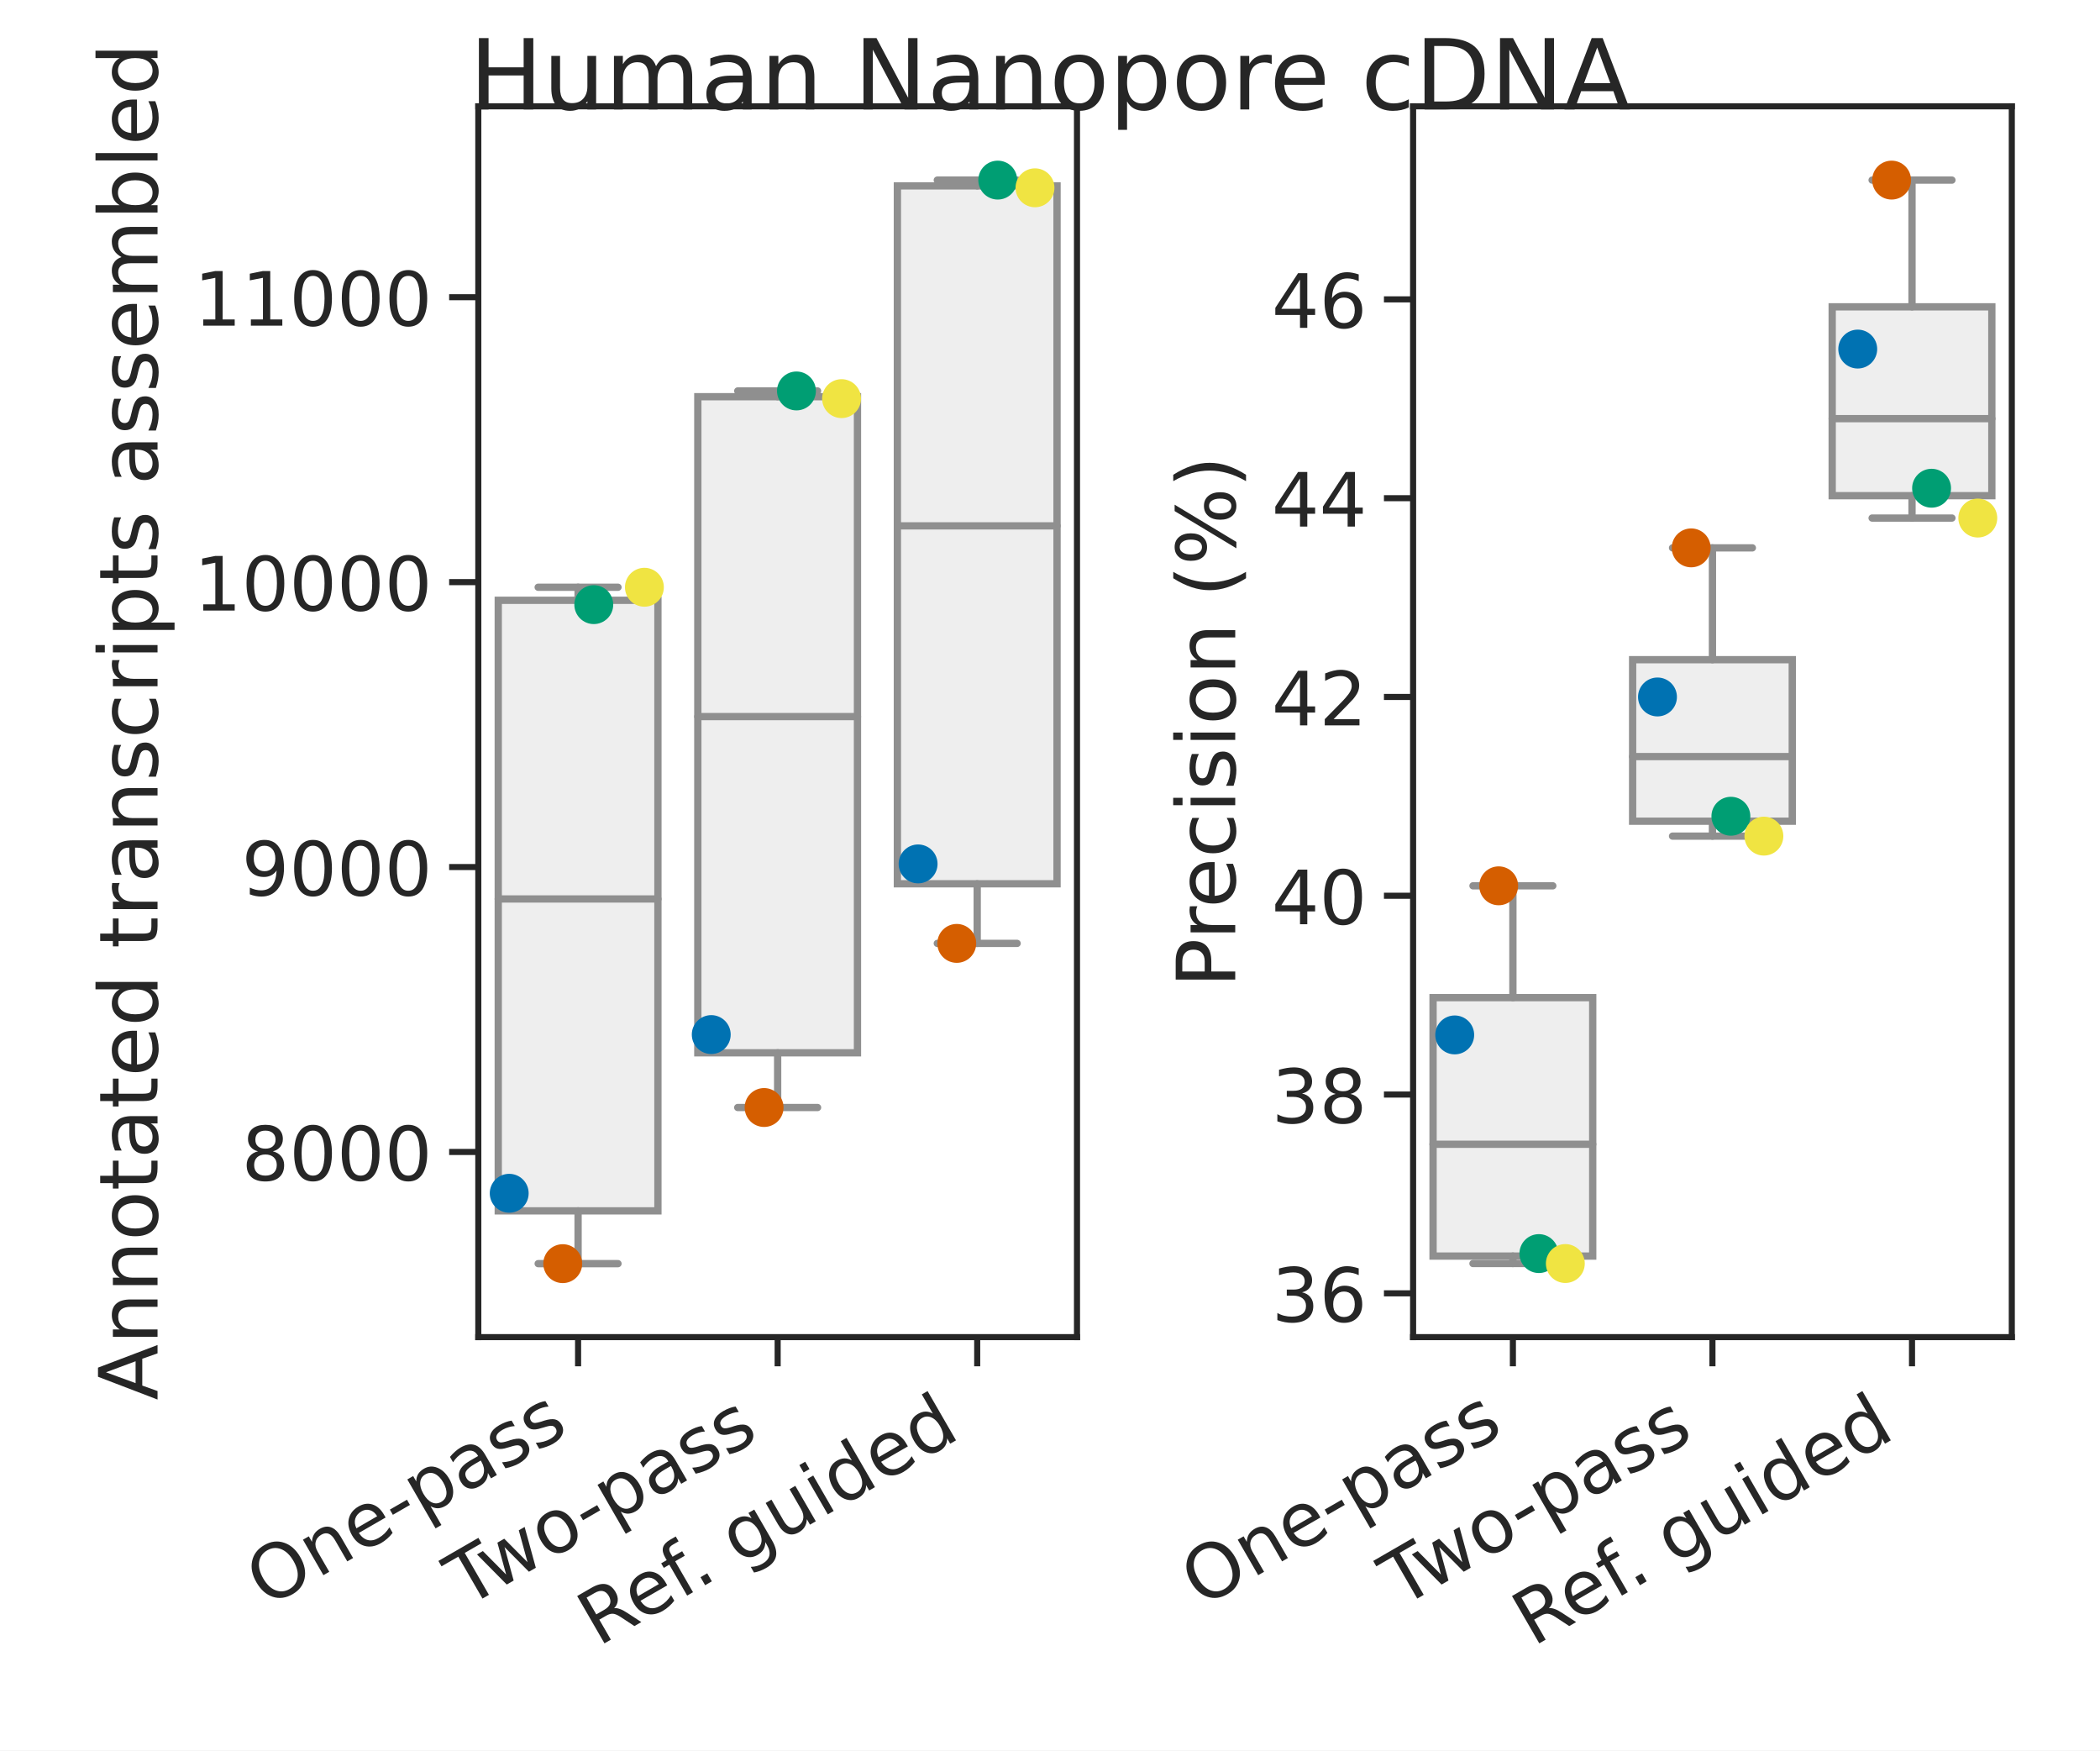
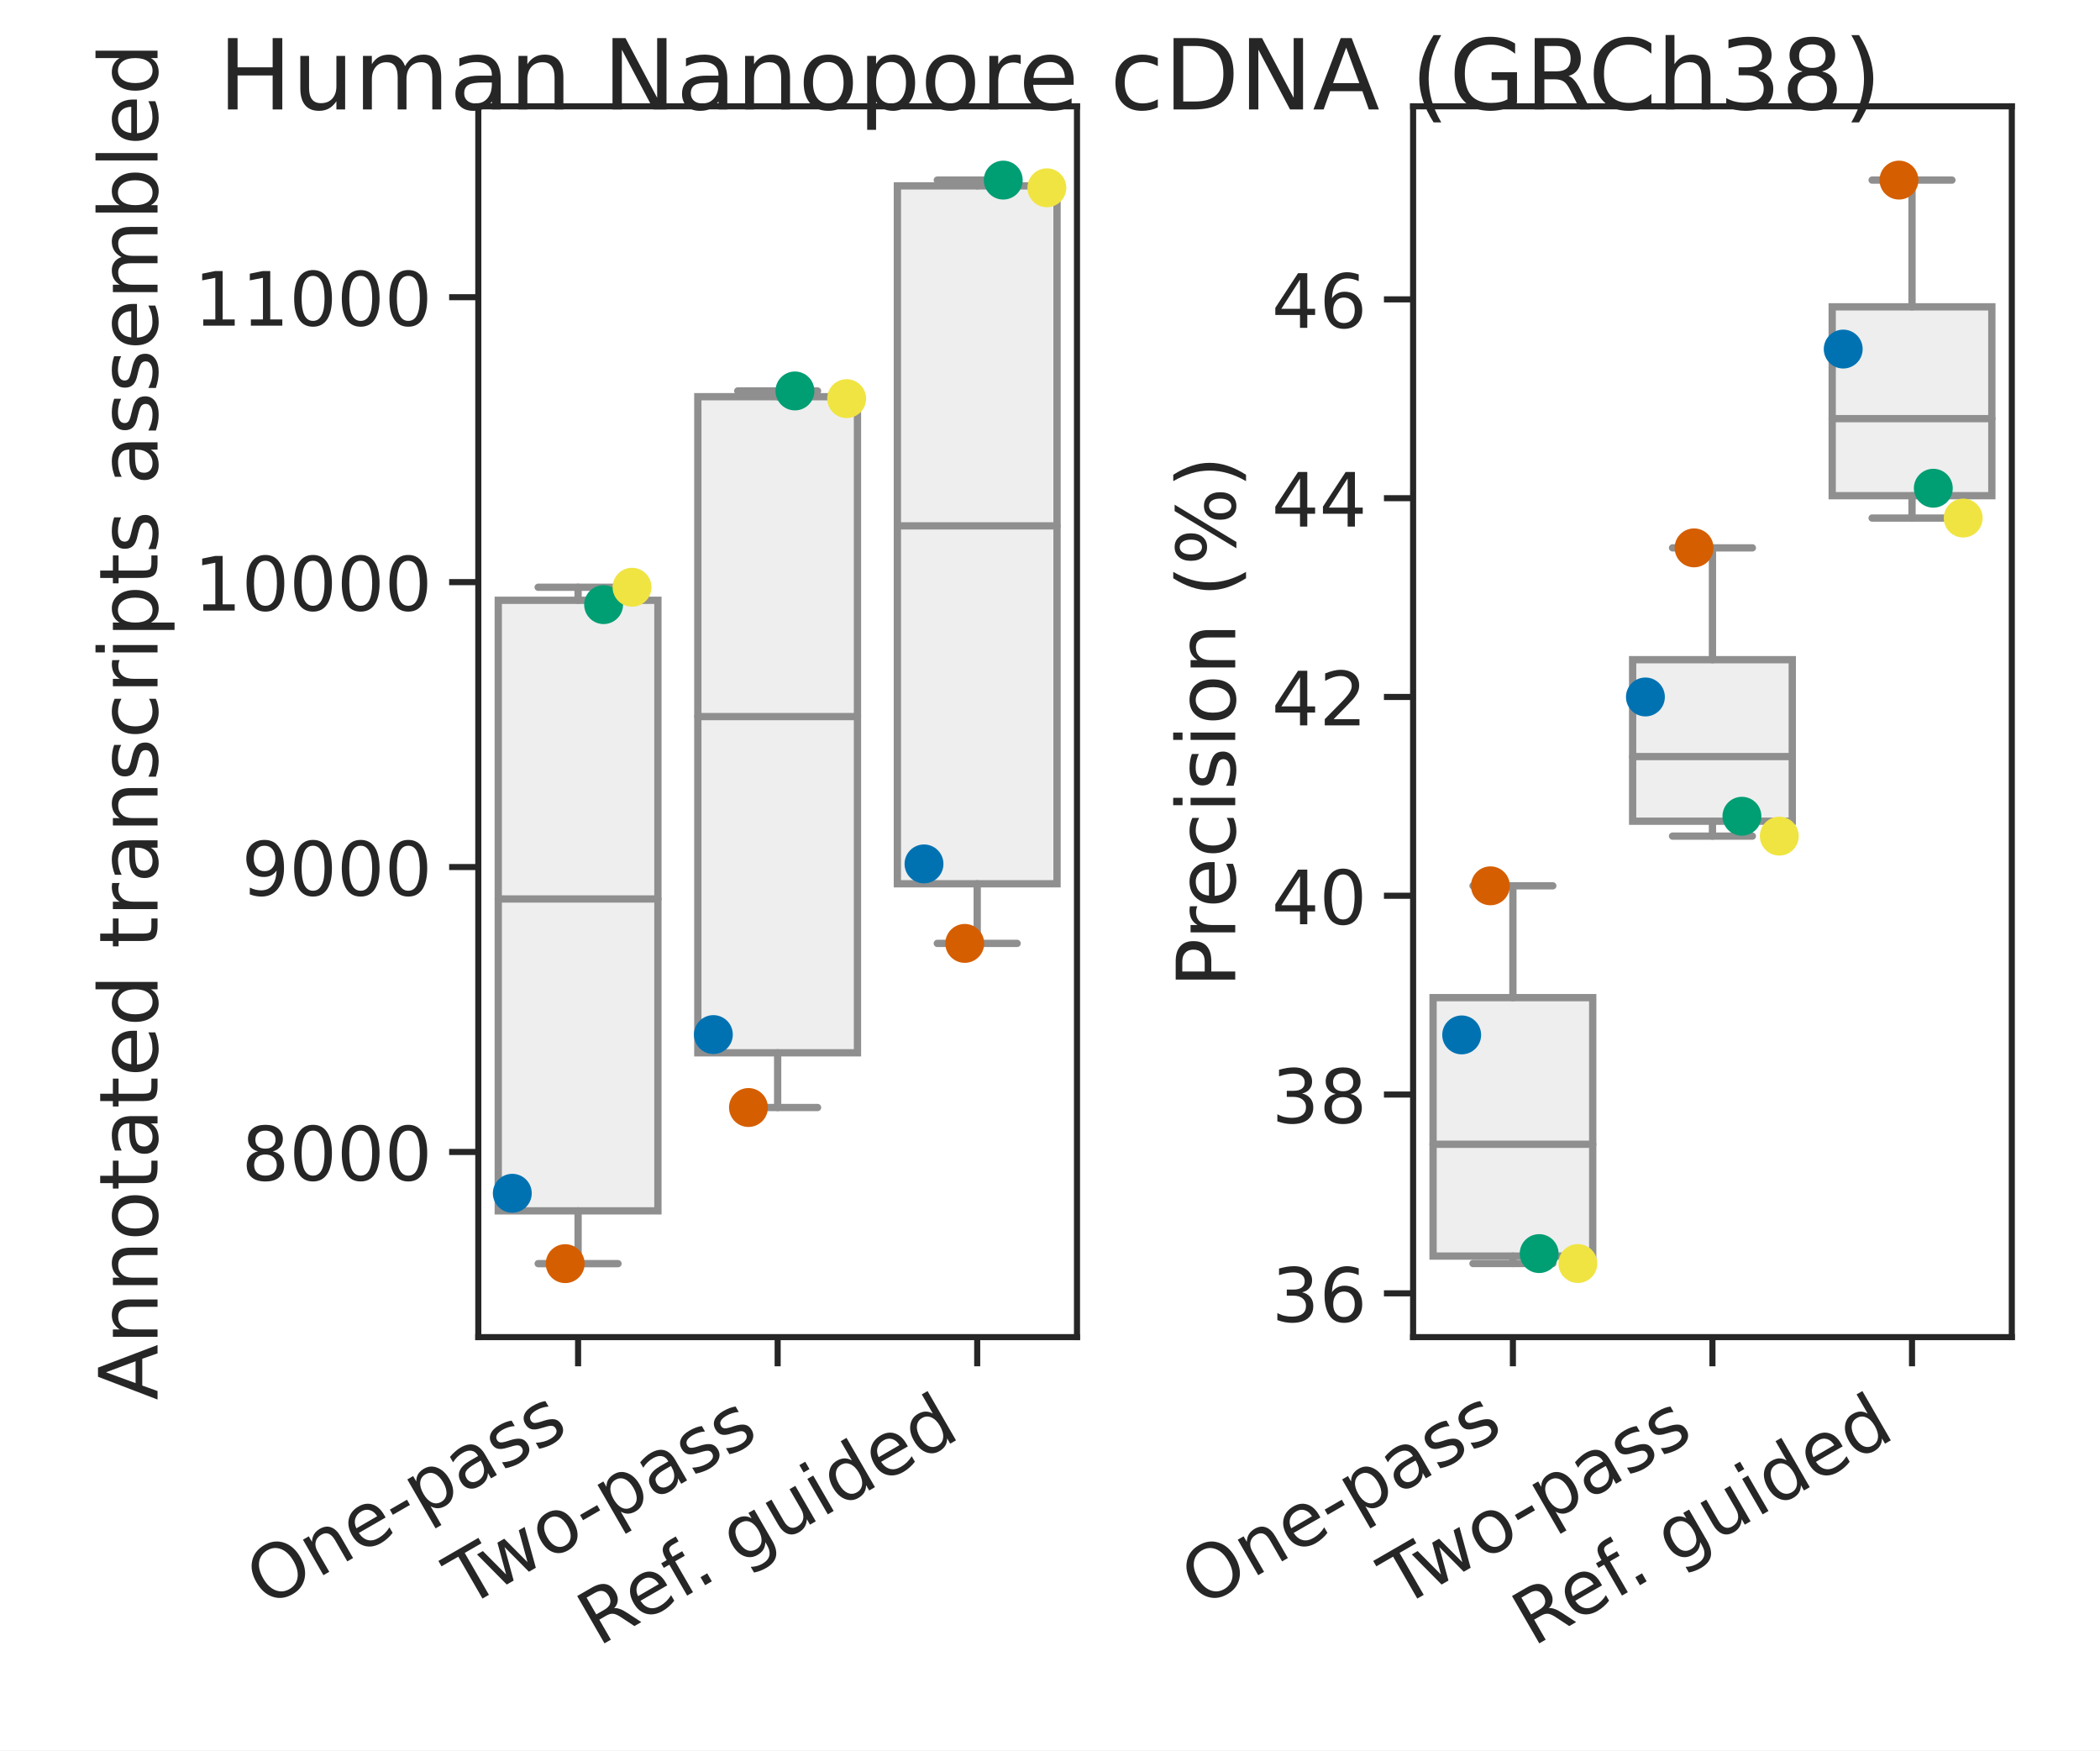
<svg xmlns="http://www.w3.org/2000/svg" xmlns:xlink="http://www.w3.org/1999/xlink" height="360pt" version="1.1" viewBox="0 0 432 360" width="432pt">
  <defs>
    <style type="text/css">
*{stroke-linecap:butt;stroke-linejoin:round;}
  </style>
  </defs>
  <g id="figure_1">
    <g id="patch_1">
      <path d="M 0 360  L 432 360  L 432 0  L 0 0  z " style="fill:#ffffff;" />
    </g>
    <g id="axes_1">
      <g id="patch_2">
        <path d="M 98.394 274.998  L 221.553 274.998  L 221.553 21.869  L 98.394 21.869  z " style="fill:#ffffff;" />
      </g>
      <g id="matplotlib.axis_1">
        <g id="xtick_1">
          <g id="line2d_1">
            <defs>
-               <path d="M 0 0  L 0 6  " id="m4ab4c2e115" style="stroke:#262626;stroke-width:1.25;" />
+               <path d="M 0 0  L 0 6  " id="m2c7696cdec" style="stroke:#262626;stroke-width:1.25;" />
            </defs>
            <g>
-               <use style="fill:#262626;stroke:#262626;stroke-width:1.25;" x="118.921" xlink:href="#m4ab4c2e115" y="274.998" />
+               <use style="fill:#262626;stroke:#262626;stroke-width:1.25;" x="118.921" xlink:href="#m2c7696cdec" y="274.998" />
            </g>
          </g>
          <g id="text_1">
            <text style="fill:#262626;font-family:DejaVu Sans;font-size:15.4px;font-style:normal;font-weight:normal;" transform="translate(54.81544 330.7188)rotate(-30)">One-pass</text>
          </g>
        </g>
        <g id="xtick_2">
          <g id="line2d_2">
            <g>
-               <use style="fill:#262626;stroke:#262626;stroke-width:1.25;" x="159.974" xlink:href="#m4ab4c2e115" y="274.998" />
+               <use style="fill:#262626;stroke:#262626;stroke-width:1.25;" x="159.974" xlink:href="#m2c7696cdec" y="274.998" />
            </g>
          </g>
          <g id="text_2">
            <text style="fill:#262626;font-family:DejaVu Sans;font-size:15.4px;font-style:normal;font-weight:normal;" transform="translate(95.84343 330.7333)rotate(-30)">Two-pass</text>
          </g>
        </g>
        <g id="xtick_3">
          <g id="line2d_3">
            <g>
-               <use style="fill:#262626;stroke:#262626;stroke-width:1.25;" x="201.026" xlink:href="#m4ab4c2e115" y="274.998" />
+               <use style="fill:#262626;stroke:#262626;stroke-width:1.25;" x="201.026" xlink:href="#m2c7696cdec" y="274.998" />
            </g>
          </g>
          <g id="text_3">
            <text style="fill:#262626;font-family:DejaVu Sans;font-size:15.4px;font-style:normal;font-weight:normal;" transform="translate(123.0387 338.7341)rotate(-30)">Ref. guided</text>
          </g>
        </g>
      </g>
      <g id="matplotlib.axis_2">
        <g id="ytick_1">
          <g id="line2d_4">
            <defs>
-               <path d="M 0 0  L -6 0  " id="m7aa64e1a6a" style="stroke:#262626;stroke-width:1.25;" />
+               <path d="M 0 0  L -6 0  " id="mbe4e6b1134" style="stroke:#262626;stroke-width:1.25;" />
            </defs>
            <g>
-               <use style="fill:#262626;stroke:#262626;stroke-width:1.25;" x="98.394" xlink:href="#m7aa64e1a6a" y="236.915" />
+               <use style="fill:#262626;stroke:#262626;stroke-width:1.25;" x="98.394" xlink:href="#mbe4e6b1134" y="236.915" />
            </g>
          </g>
          <g id="text_4">
            <text style="fill:#262626;font-family:DejaVu Sans;font-size:15.4px;font-style:normal;font-weight:normal;text-anchor:end;" transform="rotate(-0, 88.894, 242.7658)" x="88.894" y="242.766">8000</text>
          </g>
        </g>
        <g id="ytick_2">
          <g id="line2d_5">
            <g>
-               <use style="fill:#262626;stroke:#262626;stroke-width:1.25;" x="98.394" xlink:href="#m7aa64e1a6a" y="178.318" />
+               <use style="fill:#262626;stroke:#262626;stroke-width:1.25;" x="98.394" xlink:href="#mbe4e6b1134" y="178.318" />
            </g>
          </g>
          <g id="text_5">
            <text style="fill:#262626;font-family:DejaVu Sans;font-size:15.4px;font-style:normal;font-weight:normal;text-anchor:end;" transform="rotate(-0, 88.894, 184.1689)" x="88.894" y="184.169">9000</text>
          </g>
        </g>
        <g id="ytick_3">
          <g id="line2d_6">
            <g>
-               <use style="fill:#262626;stroke:#262626;stroke-width:1.25;" x="98.394" xlink:href="#m7aa64e1a6a" y="119.721" />
+               <use style="fill:#262626;stroke:#262626;stroke-width:1.25;" x="98.394" xlink:href="#mbe4e6b1134" y="119.721" />
            </g>
          </g>
          <g id="text_6">
            <text style="fill:#262626;font-family:DejaVu Sans;font-size:15.4px;font-style:normal;font-weight:normal;text-anchor:end;" transform="rotate(-0, 88.894, 125.5719)" x="88.894" y="125.572">10000</text>
          </g>
        </g>
        <g id="ytick_4">
          <g id="line2d_7">
            <g>
-               <use style="fill:#262626;stroke:#262626;stroke-width:1.25;" x="98.394" xlink:href="#m7aa64e1a6a" y="61.124" />
+               <use style="fill:#262626;stroke:#262626;stroke-width:1.25;" x="98.394" xlink:href="#mbe4e6b1134" y="61.124" />
            </g>
          </g>
          <g id="text_7">
            <text style="fill:#262626;font-family:DejaVu Sans;font-size:15.4px;font-style:normal;font-weight:normal;text-anchor:end;" transform="rotate(-0, 88.894, 66.97492)" x="88.894" y="66.975">11000</text>
          </g>
        </g>
        <g id="text_8">
          <text style="fill:#262626;font-family:DejaVu Sans;font-size:16.8px;font-style:normal;font-weight:normal;text-anchor:middle;" transform="rotate(-90, 32.40888, 148.4337)" x="32.409" y="148.434">Annotated transcripts assembled</text>
        </g>
      </g>
      <g id="patch_3">
-         <path clip-path="url(#pae22734258)" d="M 102.499 249.03  L 135.342 249.03  L 135.342 123.457  L 102.499 123.457  L 102.499 249.03  z " style="fill:#eeeeee;stroke:#8f8f8f;stroke-linejoin:miter;stroke-width:1.5;" />
+         <path clip-path="url(#p41acc17c59)" d="M 102.499 249.03  L 135.342 249.03  L 135.342 123.457  L 102.499 123.457  L 102.499 249.03  z " style="fill:#eeeeee;stroke:#8f8f8f;stroke-linejoin:miter;stroke-width:1.5;" />
      </g>
      <g id="patch_4">
-         <path clip-path="url(#pae22734258)" d="M 143.552 216.523  L 176.395 216.523  L 176.395 81.589  L 143.552 81.589  L 143.552 216.523  z " style="fill:#eeeeee;stroke:#8f8f8f;stroke-linejoin:miter;stroke-width:1.5;" />
+         <path clip-path="url(#p41acc17c59)" d="M 143.552 216.523  L 176.395 216.523  L 176.395 81.589  L 143.552 81.589  L 143.552 216.523  z " style="fill:#eeeeee;stroke:#8f8f8f;stroke-linejoin:miter;stroke-width:1.5;" />
      </g>
      <g id="patch_5">
-         <path clip-path="url(#pae22734258)" d="M 184.605 181.761  L 217.448 181.761  L 217.448 38.227  L 184.605 38.227  L 184.605 181.761  z " style="fill:#eeeeee;stroke:#8f8f8f;stroke-linejoin:miter;stroke-width:1.5;" />
+         <path clip-path="url(#p41acc17c59)" d="M 184.605 181.761  L 217.448 181.761  L 217.448 38.227  L 184.605 38.227  L 184.605 181.761  z " style="fill:#eeeeee;stroke:#8f8f8f;stroke-linejoin:miter;stroke-width:1.5;" />
      </g>
      <g id="PathCollection_1" />
      <g id="PathCollection_2" />
      <g id="PathCollection_3" />
      <g id="PathCollection_4" />
      <g id="line2d_8">
-         <path clip-path="url(#pae22734258)" d="M 118.921 249.03  L 118.921 259.885  " style="fill:none;stroke:#8f8f8f;stroke-linecap:round;stroke-width:1.5;" />
+         <path clip-path="url(#p41acc17c59)" d="M 118.921 249.03  L 118.921 259.885  " style="fill:none;stroke:#8f8f8f;stroke-linecap:round;stroke-width:1.5;" />
      </g>
      <g id="line2d_9">
-         <path clip-path="url(#pae22734258)" d="M 118.921 123.457  L 118.921 120.776  " style="fill:none;stroke:#8f8f8f;stroke-linecap:round;stroke-width:1.5;" />
+         <path clip-path="url(#p41acc17c59)" d="M 118.921 123.457  L 118.921 120.776  " style="fill:none;stroke:#8f8f8f;stroke-linecap:round;stroke-width:1.5;" />
      </g>
      <g id="line2d_10">
-         <path clip-path="url(#pae22734258)" d="M 110.71 259.885  L 127.131 259.885  " style="fill:none;stroke:#8f8f8f;stroke-linecap:round;stroke-width:1.5;" />
+         <path clip-path="url(#p41acc17c59)" d="M 110.71 259.885  L 127.131 259.885  " style="fill:none;stroke:#8f8f8f;stroke-linecap:round;stroke-width:1.5;" />
      </g>
      <g id="line2d_11">
-         <path clip-path="url(#pae22734258)" d="M 110.71 120.776  L 127.131 120.776  " style="fill:none;stroke:#8f8f8f;stroke-linecap:round;stroke-width:1.5;" />
+         <path clip-path="url(#p41acc17c59)" d="M 110.71 120.776  L 127.131 120.776  " style="fill:none;stroke:#8f8f8f;stroke-linecap:round;stroke-width:1.5;" />
      </g>
      <g id="line2d_12" />
      <g id="line2d_13">
-         <path clip-path="url(#pae22734258)" d="M 159.974 216.523  L 159.974 227.774  " style="fill:none;stroke:#8f8f8f;stroke-linecap:round;stroke-width:1.5;" />
+         <path clip-path="url(#p41acc17c59)" d="M 159.974 216.523  L 159.974 227.774  " style="fill:none;stroke:#8f8f8f;stroke-linecap:round;stroke-width:1.5;" />
      </g>
      <g id="line2d_14">
-         <path clip-path="url(#pae22734258)" d="M 159.974 81.589  L 159.974 80.403  " style="fill:none;stroke:#8f8f8f;stroke-linecap:round;stroke-width:1.5;" />
+         <path clip-path="url(#p41acc17c59)" d="M 159.974 81.589  L 159.974 80.403  " style="fill:none;stroke:#8f8f8f;stroke-linecap:round;stroke-width:1.5;" />
      </g>
      <g id="line2d_15">
-         <path clip-path="url(#pae22734258)" d="M 151.763 227.774  L 168.184 227.774  " style="fill:none;stroke:#8f8f8f;stroke-linecap:round;stroke-width:1.5;" />
+         <path clip-path="url(#p41acc17c59)" d="M 151.763 227.774  L 168.184 227.774  " style="fill:none;stroke:#8f8f8f;stroke-linecap:round;stroke-width:1.5;" />
      </g>
      <g id="line2d_16">
-         <path clip-path="url(#pae22734258)" d="M 151.763 80.403  L 168.184 80.403  " style="fill:none;stroke:#8f8f8f;stroke-linecap:round;stroke-width:1.5;" />
+         <path clip-path="url(#p41acc17c59)" d="M 151.763 80.403  L 168.184 80.403  " style="fill:none;stroke:#8f8f8f;stroke-linecap:round;stroke-width:1.5;" />
      </g>
      <g id="line2d_17" />
      <g id="line2d_18">
-         <path clip-path="url(#pae22734258)" d="M 201.026 181.761  L 201.026 194.022  " style="fill:none;stroke:#8f8f8f;stroke-linecap:round;stroke-width:1.5;" />
+         <path clip-path="url(#p41acc17c59)" d="M 201.026 181.761  L 201.026 194.022  " style="fill:none;stroke:#8f8f8f;stroke-linecap:round;stroke-width:1.5;" />
      </g>
      <g id="line2d_19">
-         <path clip-path="url(#pae22734258)" d="M 201.026 38.227  L 201.026 37.041  " style="fill:none;stroke:#8f8f8f;stroke-linecap:round;stroke-width:1.5;" />
+         <path clip-path="url(#p41acc17c59)" d="M 201.026 38.227  L 201.026 37.041  " style="fill:none;stroke:#8f8f8f;stroke-linecap:round;stroke-width:1.5;" />
      </g>
      <g id="line2d_20">
-         <path clip-path="url(#pae22734258)" d="M 192.816 194.022  L 209.237 194.022  " style="fill:none;stroke:#8f8f8f;stroke-linecap:round;stroke-width:1.5;" />
+         <path clip-path="url(#p41acc17c59)" d="M 192.816 194.022  L 209.237 194.022  " style="fill:none;stroke:#8f8f8f;stroke-linecap:round;stroke-width:1.5;" />
      </g>
      <g id="line2d_21">
-         <path clip-path="url(#pae22734258)" d="M 192.816 37.041  L 209.237 37.041  " style="fill:none;stroke:#8f8f8f;stroke-linecap:round;stroke-width:1.5;" />
+         <path clip-path="url(#p41acc17c59)" d="M 192.816 37.041  L 209.237 37.041  " style="fill:none;stroke:#8f8f8f;stroke-linecap:round;stroke-width:1.5;" />
      </g>
      <g id="line2d_22" />
      <g id="line2d_23">
-         <path clip-path="url(#pae22734258)" d="M 102.499 184.881  L 135.342 184.881  " style="fill:none;stroke:#8f8f8f;stroke-linecap:round;stroke-width:1.5;" />
+         <path clip-path="url(#p41acc17c59)" d="M 102.499 184.881  L 135.342 184.881  " style="fill:none;stroke:#8f8f8f;stroke-linecap:round;stroke-width:1.5;" />
      </g>
      <g id="line2d_24">
-         <path clip-path="url(#pae22734258)" d="M 143.552 147.379  L 176.395 147.379  " style="fill:none;stroke:#8f8f8f;stroke-linecap:round;stroke-width:1.5;" />
+         <path clip-path="url(#p41acc17c59)" d="M 143.552 147.379  L 176.395 147.379  " style="fill:none;stroke:#8f8f8f;stroke-linecap:round;stroke-width:1.5;" />
      </g>
      <g id="line2d_25">
-         <path clip-path="url(#pae22734258)" d="M 184.605 108.148  L 217.448 108.148  " style="fill:none;stroke:#8f8f8f;stroke-linecap:round;stroke-width:1.5;" />
+         <path clip-path="url(#p41acc17c59)" d="M 184.605 108.148  L 217.448 108.148  " style="fill:none;stroke:#8f8f8f;stroke-linecap:round;stroke-width:1.5;" />
      </g>
      <g id="patch_6">
        <path d="M 98.394 274.998  L 98.394 21.869  " style="fill:none;stroke:#262626;stroke-linecap:square;stroke-linejoin:miter;stroke-width:1.25;" />
      </g>
      <g id="patch_7">
        <path d="M 221.553 274.998  L 221.553 21.869  " style="fill:none;stroke:#262626;stroke-linecap:square;stroke-linejoin:miter;stroke-width:1.25;" />
      </g>
      <g id="patch_8">
        <path d="M 98.394 274.998  L 221.553 274.998  " style="fill:none;stroke:#262626;stroke-linecap:square;stroke-linejoin:miter;stroke-width:1.25;" />
      </g>
      <g id="patch_9">
        <path d="M 98.394 21.869  L 221.553 21.869  " style="fill:none;stroke:#262626;stroke-linecap:square;stroke-linejoin:miter;stroke-width:1.25;" />
      </g>
      <g id="PathCollection_5">
        <defs>
-           <path d="M 0 4  C 1.061 4 2.078 3.579 2.828 2.828  C 3.579 2.078 4 1.061 4 0  C 4 -1.061 3.579 -2.078 2.828 -2.828  C 2.078 -3.579 1.061 -4 0 -4  C -1.061 -4 -2.078 -3.579 -2.828 -2.828  C -3.579 -2.078 -4 -1.061 -4 0  C -4 1.061 -3.579 2.078 -2.828 2.828  C -2.078 3.579 -1.061 4 0 4  z " id="md412a73753" />
+           <path d="M 0 4  C 1.061 4 2.078 3.579 2.828 2.828  C 3.579 2.078 4 1.061 4 0  C 4 -1.061 3.579 -2.078 2.828 -2.828  C 2.078 -3.579 1.061 -4 0 -4  C -1.061 -4 -2.078 -3.579 -2.828 -2.828  C -3.579 -2.078 -4 -1.061 -4 0  C -4 1.061 -3.579 2.078 -2.828 2.828  C -2.078 3.579 -1.061 4 0 4  z " id="m03aa6ef78e" />
        </defs>
-         <g clip-path="url(#pae22734258)">
-           <use style="fill:#0072b2;" x="104.752" xlink:href="#md412a73753" y="245.412" />
+         <g clip-path="url(#p41acc17c59)">
+           <use style="fill:#0072b2;" x="105.387" xlink:href="#m03aa6ef78e" y="245.412" />
        </g>
      </g>
      <g id="PathCollection_6">
        <defs>
-           <path d="M 0 4  C 1.061 4 2.078 3.579 2.828 2.828  C 3.579 2.078 4 1.061 4 0  C 4 -1.061 3.579 -2.078 2.828 -2.828  C 2.078 -3.579 1.061 -4 0 -4  C -1.061 -4 -2.078 -3.579 -2.828 -2.828  C -3.579 -2.078 -4 -1.061 -4 0  C -4 1.061 -3.579 2.078 -2.828 2.828  C -2.078 3.579 -1.061 4 0 4  z " id="ma0a53d3bb4" />
+           <path d="M 0 4  C 1.061 4 2.078 3.579 2.828 2.828  C 3.579 2.078 4 1.061 4 0  C 4 -1.061 3.579 -2.078 2.828 -2.828  C 2.078 -3.579 1.061 -4 0 -4  C -1.061 -4 -2.078 -3.579 -2.828 -2.828  C -3.579 -2.078 -4 -1.061 -4 0  C -4 1.061 -3.579 2.078 -2.828 2.828  C -2.078 3.579 -1.061 4 0 4  z " id="m7c42b82f3d" />
        </defs>
-         <g clip-path="url(#pae22734258)">
-           <use style="fill:#d55e00;" x="115.765" xlink:href="#ma0a53d3bb4" y="259.885" />
+         <g clip-path="url(#p41acc17c59)">
+           <use style="fill:#d55e00;" x="116.269" xlink:href="#m7c42b82f3d" y="259.885" />
        </g>
      </g>
      <g id="PathCollection_7">
        <defs>
-           <path d="M 0 4  C 1.061 4 2.078 3.579 2.828 2.828  C 3.579 2.078 4 1.061 4 0  C 4 -1.061 3.579 -2.078 2.828 -2.828  C 2.078 -3.579 1.061 -4 0 -4  C -1.061 -4 -2.078 -3.579 -2.828 -2.828  C -3.579 -2.078 -4 -1.061 -4 0  C -4 1.061 -3.579 2.078 -2.828 2.828  C -2.078 3.579 -1.061 4 0 4  z " id="m8d17e73781" />
+           <path d="M 0 4  C 1.061 4 2.078 3.579 2.828 2.828  C 3.579 2.078 4 1.061 4 0  C 4 -1.061 3.579 -2.078 2.828 -2.828  C 2.078 -3.579 1.061 -4 0 -4  C -1.061 -4 -2.078 -3.579 -2.828 -2.828  C -3.579 -2.078 -4 -1.061 -4 0  C -4 1.061 -3.579 2.078 -2.828 2.828  C -2.078 3.579 -1.061 4 0 4  z " id="m8f0c1f807e" />
        </defs>
-         <g clip-path="url(#pae22734258)">
-           <use style="fill:#009e73;" x="122.15" xlink:href="#m8d17e73781" y="124.35" />
+         <g clip-path="url(#p41acc17c59)">
+           <use style="fill:#009e73;" x="124.172" xlink:href="#m8f0c1f807e" y="124.35" />
        </g>
      </g>
      <g id="PathCollection_8">
        <defs>
-           <path d="M 0 4  C 1.061 4 2.078 3.579 2.828 2.828  C 3.579 2.078 4 1.061 4 0  C 4 -1.061 3.579 -2.078 2.828 -2.828  C 2.078 -3.579 1.061 -4 0 -4  C -1.061 -4 -2.078 -3.579 -2.828 -2.828  C -3.579 -2.078 -4 -1.061 -4 0  C -4 1.061 -3.579 2.078 -2.828 2.828  C -2.078 3.579 -1.061 4 0 4  z " id="mbe9a1ef96e" />
+           <path d="M 0 4  C 1.061 4 2.078 3.579 2.828 2.828  C 3.579 2.078 4 1.061 4 0  C 4 -1.061 3.579 -2.078 2.828 -2.828  C 2.078 -3.579 1.061 -4 0 -4  C -1.061 -4 -2.078 -3.579 -2.828 -2.828  C -3.579 -2.078 -4 -1.061 -4 0  C -4 1.061 -3.579 2.078 -2.828 2.828  C -2.078 3.579 -1.061 4 0 4  z " id="mcfbbf73752" />
        </defs>
-         <g clip-path="url(#pae22734258)">
-           <use style="fill:#f0e442;" x="132.564" xlink:href="#mbe9a1ef96e" y="120.776" />
+         <g clip-path="url(#p41acc17c59)">
+           <use style="fill:#f0e442;" x="130.021" xlink:href="#mcfbbf73752" y="120.776" />
        </g>
      </g>
      <g id="PathCollection_9">
-         <g clip-path="url(#pae22734258)">
-           <use style="fill:#0072b2;" x="146.312" xlink:href="#md412a73753" y="212.773" />
+         <g clip-path="url(#p41acc17c59)">
+           <use style="fill:#0072b2;" x="146.75" xlink:href="#m03aa6ef78e" y="212.773" />
        </g>
      </g>
      <g id="PathCollection_10">
-         <g clip-path="url(#pae22734258)">
-           <use style="fill:#d55e00;" x="157.186" xlink:href="#ma0a53d3bb4" y="227.774" />
+         <g clip-path="url(#p41acc17c59)">
+           <use style="fill:#d55e00;" x="153.969" xlink:href="#m7c42b82f3d" y="227.774" />
        </g>
      </g>
      <g id="PathCollection_11">
-         <g clip-path="url(#pae22734258)">
-           <use style="fill:#009e73;" x="163.842" xlink:href="#m8d17e73781" y="80.403" />
+         <g clip-path="url(#p41acc17c59)">
+           <use style="fill:#009e73;" x="163.527" xlink:href="#m8f0c1f807e" y="80.403" />
        </g>
      </g>
      <g id="PathCollection_12">
-         <g clip-path="url(#pae22734258)">
-           <use style="fill:#f0e442;" x="173.121" xlink:href="#mbe9a1ef96e" y="81.985" />
+         <g clip-path="url(#p41acc17c59)">
+           <use style="fill:#f0e442;" x="174.169" xlink:href="#mcfbbf73752" y="81.985" />
        </g>
      </g>
      <g id="PathCollection_13">
-         <g clip-path="url(#pae22734258)">
-           <use style="fill:#0072b2;" x="188.867" xlink:href="#md412a73753" y="177.674" />
+         <g clip-path="url(#p41acc17c59)">
+           <use style="fill:#0072b2;" x="190.08" xlink:href="#m03aa6ef78e" y="177.674" />
        </g>
      </g>
      <g id="PathCollection_14">
-         <g clip-path="url(#pae22734258)">
-           <use style="fill:#d55e00;" x="196.817" xlink:href="#ma0a53d3bb4" y="194.022" />
+         <g clip-path="url(#p41acc17c59)">
+           <use style="fill:#d55e00;" x="198.463" xlink:href="#m7c42b82f3d" y="194.022" />
        </g>
      </g>
      <g id="PathCollection_15">
-         <g clip-path="url(#pae22734258)">
-           <use style="fill:#009e73;" x="205.253" xlink:href="#m8d17e73781" y="37.041" />
+         <g clip-path="url(#p41acc17c59)">
+           <use style="fill:#009e73;" x="206.382" xlink:href="#m8f0c1f807e" y="37.041" />
        </g>
      </g>
      <g id="PathCollection_16">
-         <g clip-path="url(#pae22734258)">
-           <use style="fill:#f0e442;" x="212.913" xlink:href="#mbe9a1ef96e" y="38.623" />
+         <g clip-path="url(#p41acc17c59)">
+           <use style="fill:#f0e442;" x="215.355" xlink:href="#mcfbbf73752" y="38.623" />
        </g>
      </g>
    </g>
    <g id="axes_2">
      <g id="patch_10">
        <path d="M 290.697 274.998  L 413.856 274.998  L 413.856 21.869  L 290.697 21.869  z " style="fill:#ffffff;" />
      </g>
      <g id="matplotlib.axis_3">
        <g id="xtick_4">
          <g id="line2d_26">
            <g>
-               <use style="fill:#262626;stroke:#262626;stroke-width:1.25;" x="311.224" xlink:href="#m4ab4c2e115" y="274.998" />
+               <use style="fill:#262626;stroke:#262626;stroke-width:1.25;" x="311.224" xlink:href="#m2c7696cdec" y="274.998" />
            </g>
          </g>
          <g id="text_9">
            <text style="fill:#262626;font-family:DejaVu Sans;font-size:15.4px;font-style:normal;font-weight:normal;" transform="translate(247.1184 330.7188)rotate(-30)">One-pass</text>
          </g>
        </g>
        <g id="xtick_5">
          <g id="line2d_27">
            <g>
-               <use style="fill:#262626;stroke:#262626;stroke-width:1.25;" x="352.276" xlink:href="#m4ab4c2e115" y="274.998" />
+               <use style="fill:#262626;stroke:#262626;stroke-width:1.25;" x="352.276" xlink:href="#m2c7696cdec" y="274.998" />
            </g>
          </g>
          <g id="text_10">
            <text style="fill:#262626;font-family:DejaVu Sans;font-size:15.4px;font-style:normal;font-weight:normal;" transform="translate(288.1464 330.7333)rotate(-30)">Two-pass</text>
          </g>
        </g>
        <g id="xtick_6">
          <g id="line2d_28">
            <g>
-               <use style="fill:#262626;stroke:#262626;stroke-width:1.25;" x="393.329" xlink:href="#m4ab4c2e115" y="274.998" />
+               <use style="fill:#262626;stroke:#262626;stroke-width:1.25;" x="393.329" xlink:href="#m2c7696cdec" y="274.998" />
            </g>
          </g>
          <g id="text_11">
            <text style="fill:#262626;font-family:DejaVu Sans;font-size:15.4px;font-style:normal;font-weight:normal;" transform="translate(315.3417 338.7341)rotate(-30)">Ref. guided</text>
          </g>
        </g>
      </g>
      <g id="matplotlib.axis_4">
        <g id="ytick_5">
          <g id="line2d_29">
            <g>
-               <use style="fill:#262626;stroke:#262626;stroke-width:1.25;" x="290.697" xlink:href="#m7aa64e1a6a" y="265.993" />
+               <use style="fill:#262626;stroke:#262626;stroke-width:1.25;" x="290.697" xlink:href="#mbe4e6b1134" y="265.993" />
            </g>
          </g>
          <g id="text_12">
            <text style="fill:#262626;font-family:DejaVu Sans;font-size:15.4px;font-style:normal;font-weight:normal;text-anchor:end;" transform="rotate(-0, 281.197, 271.8436)" x="281.197" y="271.844">36</text>
          </g>
        </g>
        <g id="ytick_6">
          <g id="line2d_30">
            <g>
-               <use style="fill:#262626;stroke:#262626;stroke-width:1.25;" x="290.697" xlink:href="#m7aa64e1a6a" y="225.109" />
+               <use style="fill:#262626;stroke:#262626;stroke-width:1.25;" x="290.697" xlink:href="#mbe4e6b1134" y="225.109" />
            </g>
          </g>
          <g id="text_13">
            <text style="fill:#262626;font-family:DejaVu Sans;font-size:15.4px;font-style:normal;font-weight:normal;text-anchor:end;" transform="rotate(-0, 281.197, 230.9593)" x="281.197" y="230.959">38</text>
          </g>
        </g>
        <g id="ytick_7">
          <g id="line2d_31">
            <g>
-               <use style="fill:#262626;stroke:#262626;stroke-width:1.25;" x="290.697" xlink:href="#m7aa64e1a6a" y="184.224" />
+               <use style="fill:#262626;stroke:#262626;stroke-width:1.25;" x="290.697" xlink:href="#mbe4e6b1134" y="184.224" />
            </g>
          </g>
          <g id="text_14">
            <text style="fill:#262626;font-family:DejaVu Sans;font-size:15.4px;font-style:normal;font-weight:normal;text-anchor:end;" transform="rotate(-0, 281.197, 190.075)" x="281.197" y="190.075">40</text>
          </g>
        </g>
        <g id="ytick_8">
          <g id="line2d_32">
            <g>
-               <use style="fill:#262626;stroke:#262626;stroke-width:1.25;" x="290.697" xlink:href="#m7aa64e1a6a" y="143.34" />
+               <use style="fill:#262626;stroke:#262626;stroke-width:1.25;" x="290.697" xlink:href="#mbe4e6b1134" y="143.34" />
            </g>
          </g>
          <g id="text_15">
            <text style="fill:#262626;font-family:DejaVu Sans;font-size:15.4px;font-style:normal;font-weight:normal;text-anchor:end;" transform="rotate(-0, 281.197, 149.1907)" x="281.197" y="149.191">42</text>
          </g>
        </g>
        <g id="ytick_9">
          <g id="line2d_33">
            <g>
-               <use style="fill:#262626;stroke:#262626;stroke-width:1.25;" x="290.697" xlink:href="#m7aa64e1a6a" y="102.456" />
+               <use style="fill:#262626;stroke:#262626;stroke-width:1.25;" x="290.697" xlink:href="#mbe4e6b1134" y="102.456" />
            </g>
          </g>
          <g id="text_16">
            <text style="fill:#262626;font-family:DejaVu Sans;font-size:15.4px;font-style:normal;font-weight:normal;text-anchor:end;" transform="rotate(-0, 281.197, 108.3064)" x="281.197" y="108.306">44</text>
          </g>
        </g>
        <g id="ytick_10">
          <g id="line2d_34">
            <g>
-               <use style="fill:#262626;stroke:#262626;stroke-width:1.25;" x="290.697" xlink:href="#m7aa64e1a6a" y="61.571" />
+               <use style="fill:#262626;stroke:#262626;stroke-width:1.25;" x="290.697" xlink:href="#mbe4e6b1134" y="61.571" />
            </g>
          </g>
          <g id="text_17">
            <text style="fill:#262626;font-family:DejaVu Sans;font-size:15.4px;font-style:normal;font-weight:normal;text-anchor:end;" transform="rotate(-0, 281.197, 67.42214)" x="281.197" y="67.422">46</text>
          </g>
        </g>
        <g id="text_18">
          <text style="fill:#262626;font-family:DejaVu Sans;font-size:16.8px;font-style:normal;font-weight:normal;text-anchor:middle;" transform="rotate(-90, 254.1066, 148.4337)" x="254.107" y="148.434">Precision (%)</text>
        </g>
      </g>
      <g id="patch_11">
-         <path clip-path="url(#pa9d7e162cb)" d="M 294.802 258.327  L 327.645 258.327  L 327.645 205.177  L 294.802 205.177  L 294.802 258.327  z " style="fill:#eeeeee;stroke:#8f8f8f;stroke-linejoin:miter;stroke-width:1.5;" />
+         <path clip-path="url(#p36f145c2cc)" d="M 294.802 258.327  L 327.645 258.327  L 327.645 205.177  L 294.802 205.177  L 294.802 258.327  z " style="fill:#eeeeee;stroke:#8f8f8f;stroke-linejoin:miter;stroke-width:1.5;" />
      </g>
      <g id="patch_12">
-         <path clip-path="url(#pa9d7e162cb)" d="M 335.855 168.893  L 368.698 168.893  L 368.698 135.674  L 335.855 135.674  L 335.855 168.893  z " style="fill:#eeeeee;stroke:#8f8f8f;stroke-linejoin:miter;stroke-width:1.5;" />
+         <path clip-path="url(#p36f145c2cc)" d="M 335.855 168.893  L 368.698 168.893  L 368.698 135.674  L 335.855 135.674  L 335.855 168.893  z " style="fill:#eeeeee;stroke:#8f8f8f;stroke-linejoin:miter;stroke-width:1.5;" />
      </g>
      <g id="patch_13">
-         <path clip-path="url(#pa9d7e162cb)" d="M 376.908 101.945  L 409.751 101.945  L 409.751 63.105  L 376.908 63.105  L 376.908 101.945  z " style="fill:#eeeeee;stroke:#8f8f8f;stroke-linejoin:miter;stroke-width:1.5;" />
+         <path clip-path="url(#p36f145c2cc)" d="M 376.908 101.945  L 409.751 101.945  L 409.751 63.105  L 376.908 63.105  L 376.908 101.945  z " style="fill:#eeeeee;stroke:#8f8f8f;stroke-linejoin:miter;stroke-width:1.5;" />
      </g>
      <g id="PathCollection_17" />
      <g id="PathCollection_18" />
      <g id="PathCollection_19" />
      <g id="PathCollection_20" />
      <g id="line2d_35">
-         <path clip-path="url(#pa9d7e162cb)" d="M 311.224 258.327  L 311.224 259.86  " style="fill:none;stroke:#8f8f8f;stroke-linecap:round;stroke-width:1.5;" />
+         <path clip-path="url(#p36f145c2cc)" d="M 311.224 258.327  L 311.224 259.86  " style="fill:none;stroke:#8f8f8f;stroke-linecap:round;stroke-width:1.5;" />
      </g>
      <g id="line2d_36">
-         <path clip-path="url(#pa9d7e162cb)" d="M 311.224 205.177  L 311.224 182.18  " style="fill:none;stroke:#8f8f8f;stroke-linecap:round;stroke-width:1.5;" />
+         <path clip-path="url(#p36f145c2cc)" d="M 311.224 205.177  L 311.224 182.18  " style="fill:none;stroke:#8f8f8f;stroke-linecap:round;stroke-width:1.5;" />
      </g>
      <g id="line2d_37">
-         <path clip-path="url(#pa9d7e162cb)" d="M 303.013 259.86  L 319.434 259.86  " style="fill:none;stroke:#8f8f8f;stroke-linecap:round;stroke-width:1.5;" />
+         <path clip-path="url(#p36f145c2cc)" d="M 303.013 259.86  L 319.434 259.86  " style="fill:none;stroke:#8f8f8f;stroke-linecap:round;stroke-width:1.5;" />
      </g>
      <g id="line2d_38">
-         <path clip-path="url(#pa9d7e162cb)" d="M 303.013 182.18  L 319.434 182.18  " style="fill:none;stroke:#8f8f8f;stroke-linecap:round;stroke-width:1.5;" />
+         <path clip-path="url(#p36f145c2cc)" d="M 303.013 182.18  L 319.434 182.18  " style="fill:none;stroke:#8f8f8f;stroke-linecap:round;stroke-width:1.5;" />
      </g>
      <g id="line2d_39" />
      <g id="line2d_40">
-         <path clip-path="url(#pa9d7e162cb)" d="M 352.276 168.893  L 352.276 171.959  " style="fill:none;stroke:#8f8f8f;stroke-linecap:round;stroke-width:1.5;" />
+         <path clip-path="url(#p36f145c2cc)" d="M 352.276 168.893  L 352.276 171.959  " style="fill:none;stroke:#8f8f8f;stroke-linecap:round;stroke-width:1.5;" />
      </g>
      <g id="line2d_41">
-         <path clip-path="url(#pa9d7e162cb)" d="M 352.276 135.674  L 352.276 112.677  " style="fill:none;stroke:#8f8f8f;stroke-linecap:round;stroke-width:1.5;" />
+         <path clip-path="url(#p36f145c2cc)" d="M 352.276 135.674  L 352.276 112.677  " style="fill:none;stroke:#8f8f8f;stroke-linecap:round;stroke-width:1.5;" />
      </g>
      <g id="line2d_42">
-         <path clip-path="url(#pa9d7e162cb)" d="M 344.066 171.959  L 360.487 171.959  " style="fill:none;stroke:#8f8f8f;stroke-linecap:round;stroke-width:1.5;" />
+         <path clip-path="url(#p36f145c2cc)" d="M 344.066 171.959  L 360.487 171.959  " style="fill:none;stroke:#8f8f8f;stroke-linecap:round;stroke-width:1.5;" />
      </g>
      <g id="line2d_43">
-         <path clip-path="url(#pa9d7e162cb)" d="M 344.066 112.677  L 360.487 112.677  " style="fill:none;stroke:#8f8f8f;stroke-linecap:round;stroke-width:1.5;" />
+         <path clip-path="url(#p36f145c2cc)" d="M 344.066 112.677  L 360.487 112.677  " style="fill:none;stroke:#8f8f8f;stroke-linecap:round;stroke-width:1.5;" />
      </g>
      <g id="line2d_44" />
      <g id="line2d_45">
-         <path clip-path="url(#pa9d7e162cb)" d="M 393.329 101.945  L 393.329 106.544  " style="fill:none;stroke:#8f8f8f;stroke-linecap:round;stroke-width:1.5;" />
+         <path clip-path="url(#p36f145c2cc)" d="M 393.329 101.945  L 393.329 106.544  " style="fill:none;stroke:#8f8f8f;stroke-linecap:round;stroke-width:1.5;" />
      </g>
      <g id="line2d_46">
-         <path clip-path="url(#pa9d7e162cb)" d="M 393.329 63.105  L 393.329 37.041  " style="fill:none;stroke:#8f8f8f;stroke-linecap:round;stroke-width:1.5;" />
+         <path clip-path="url(#p36f145c2cc)" d="M 393.329 63.105  L 393.329 37.041  " style="fill:none;stroke:#8f8f8f;stroke-linecap:round;stroke-width:1.5;" />
      </g>
      <g id="line2d_47">
-         <path clip-path="url(#pa9d7e162cb)" d="M 385.119 106.544  L 401.54 106.544  " style="fill:none;stroke:#8f8f8f;stroke-linecap:round;stroke-width:1.5;" />
+         <path clip-path="url(#p36f145c2cc)" d="M 385.119 106.544  L 401.54 106.544  " style="fill:none;stroke:#8f8f8f;stroke-linecap:round;stroke-width:1.5;" />
      </g>
      <g id="line2d_48">
-         <path clip-path="url(#pa9d7e162cb)" d="M 385.119 37.041  L 401.54 37.041  " style="fill:none;stroke:#8f8f8f;stroke-linecap:round;stroke-width:1.5;" />
+         <path clip-path="url(#p36f145c2cc)" d="M 385.119 37.041  L 401.54 37.041  " style="fill:none;stroke:#8f8f8f;stroke-linecap:round;stroke-width:1.5;" />
      </g>
      <g id="line2d_49" />
      <g id="line2d_50">
-         <path clip-path="url(#pa9d7e162cb)" d="M 294.802 235.33  L 327.645 235.33  " style="fill:none;stroke:#8f8f8f;stroke-linecap:round;stroke-width:1.5;" />
+         <path clip-path="url(#p36f145c2cc)" d="M 294.802 235.33  L 327.645 235.33  " style="fill:none;stroke:#8f8f8f;stroke-linecap:round;stroke-width:1.5;" />
      </g>
      <g id="line2d_51">
-         <path clip-path="url(#pa9d7e162cb)" d="M 335.855 155.605  L 368.698 155.605  " style="fill:none;stroke:#8f8f8f;stroke-linecap:round;stroke-width:1.5;" />
+         <path clip-path="url(#p36f145c2cc)" d="M 335.855 155.605  L 368.698 155.605  " style="fill:none;stroke:#8f8f8f;stroke-linecap:round;stroke-width:1.5;" />
      </g>
      <g id="line2d_52">
-         <path clip-path="url(#pa9d7e162cb)" d="M 376.908 86.102  L 409.751 86.102  " style="fill:none;stroke:#8f8f8f;stroke-linecap:round;stroke-width:1.5;" />
+         <path clip-path="url(#p36f145c2cc)" d="M 376.908 86.102  L 409.751 86.102  " style="fill:none;stroke:#8f8f8f;stroke-linecap:round;stroke-width:1.5;" />
      </g>
      <g id="patch_14">
        <path d="M 290.697 274.998  L 290.697 21.869  " style="fill:none;stroke:#262626;stroke-linecap:square;stroke-linejoin:miter;stroke-width:1.25;" />
      </g>
      <g id="patch_15">
        <path d="M 413.856 274.998  L 413.856 21.869  " style="fill:none;stroke:#262626;stroke-linecap:square;stroke-linejoin:miter;stroke-width:1.25;" />
      </g>
      <g id="patch_16">
        <path d="M 290.697 274.998  L 413.856 274.998  " style="fill:none;stroke:#262626;stroke-linecap:square;stroke-linejoin:miter;stroke-width:1.25;" />
      </g>
      <g id="patch_17">
        <path d="M 290.697 21.869  L 413.856 21.869  " style="fill:none;stroke:#262626;stroke-linecap:square;stroke-linejoin:miter;stroke-width:1.25;" />
      </g>
      <g id="PathCollection_21">
-         <g clip-path="url(#pa9d7e162cb)">
-           <use style="fill:#0072b2;" x="299.257" xlink:href="#md412a73753" y="212.843" />
+         <g clip-path="url(#p36f145c2cc)">
+           <use style="fill:#0072b2;" x="300.688" xlink:href="#m03aa6ef78e" y="212.843" />
        </g>
      </g>
      <g id="PathCollection_22">
-         <g clip-path="url(#pa9d7e162cb)">
-           <use style="fill:#d55e00;" x="308.297" xlink:href="#ma0a53d3bb4" y="182.18" />
+         <g clip-path="url(#p36f145c2cc)">
+           <use style="fill:#d55e00;" x="306.596" xlink:href="#m7c42b82f3d" y="182.18" />
        </g>
      </g>
      <g id="PathCollection_23">
-         <g clip-path="url(#pa9d7e162cb)">
-           <use style="fill:#009e73;" x="316.57" xlink:href="#m8d17e73781" y="257.816" />
+         <g clip-path="url(#p36f145c2cc)">
+           <use style="fill:#009e73;" x="316.628" xlink:href="#m8f0c1f807e" y="257.816" />
        </g>
      </g>
      <g id="PathCollection_24">
-         <g clip-path="url(#pa9d7e162cb)">
-           <use style="fill:#f0e442;" x="322.011" xlink:href="#mbe9a1ef96e" y="259.86" />
+         <g clip-path="url(#p36f145c2cc)">
+           <use style="fill:#f0e442;" x="324.589" xlink:href="#mcfbbf73752" y="259.86" />
        </g>
      </g>
      <g id="PathCollection_25">
-         <g clip-path="url(#pa9d7e162cb)">
-           <use style="fill:#0072b2;" x="340.968" xlink:href="#md412a73753" y="143.34" />
+         <g clip-path="url(#p36f145c2cc)">
+           <use style="fill:#0072b2;" x="338.485" xlink:href="#m03aa6ef78e" y="143.34" />
        </g>
      </g>
      <g id="PathCollection_26">
-         <g clip-path="url(#pa9d7e162cb)">
-           <use style="fill:#d55e00;" x="347.902" xlink:href="#ma0a53d3bb4" y="112.677" />
+         <g clip-path="url(#p36f145c2cc)">
+           <use style="fill:#d55e00;" x="348.495" xlink:href="#m7c42b82f3d" y="112.677" />
        </g>
      </g>
      <g id="PathCollection_27">
-         <g clip-path="url(#pa9d7e162cb)">
-           <use style="fill:#009e73;" x="356.069" xlink:href="#m8d17e73781" y="167.871" />
+         <g clip-path="url(#p36f145c2cc)">
+           <use style="fill:#009e73;" x="358.337" xlink:href="#m8f0c1f807e" y="167.871" />
        </g>
      </g>
      <g id="PathCollection_28">
-         <g clip-path="url(#pa9d7e162cb)">
-           <use style="fill:#f0e442;" x="362.857" xlink:href="#mbe9a1ef96e" y="171.959" />
+         <g clip-path="url(#p36f145c2cc)">
+           <use style="fill:#f0e442;" x="366.027" xlink:href="#mcfbbf73752" y="171.959" />
        </g>
      </g>
      <g id="PathCollection_29">
-         <g clip-path="url(#pa9d7e162cb)">
-           <use style="fill:#0072b2;" x="382.165" xlink:href="#md412a73753" y="71.792" />
+         <g clip-path="url(#p36f145c2cc)">
+           <use style="fill:#0072b2;" x="379.176" xlink:href="#m03aa6ef78e" y="71.792" />
        </g>
      </g>
      <g id="PathCollection_30">
-         <g clip-path="url(#pa9d7e162cb)">
-           <use style="fill:#d55e00;" x="389.131" xlink:href="#ma0a53d3bb4" y="37.041" />
+         <g clip-path="url(#p36f145c2cc)">
+           <use style="fill:#d55e00;" x="390.645" xlink:href="#m7c42b82f3d" y="37.041" />
        </g>
      </g>
      <g id="PathCollection_31">
-         <g clip-path="url(#pa9d7e162cb)">
-           <use style="fill:#009e73;" x="397.353" xlink:href="#m8d17e73781" y="100.411" />
+         <g clip-path="url(#p36f145c2cc)">
+           <use style="fill:#009e73;" x="397.708" xlink:href="#m8f0c1f807e" y="100.411" />
        </g>
      </g>
      <g id="PathCollection_32">
-         <g clip-path="url(#pa9d7e162cb)">
-           <use style="fill:#f0e442;" x="406.861" xlink:href="#mbe9a1ef96e" y="106.544" />
+         <g clip-path="url(#p36f145c2cc)">
+           <use style="fill:#f0e442;" x="403.859" xlink:href="#mcfbbf73752" y="106.544" />
        </g>
      </g>
    </g>
    <g id="text_19">
-       <text style="fill:#262626;font-family:DejaVu Sans;font-size:20.16px;font-style:normal;font-weight:normal;text-anchor:middle;" transform="rotate(-0, 216, 22.51845)" x="216" y="22.518">Human Nanopore cDNA</text>
+       <text style="fill:#262626;font-family:DejaVu Sans;font-size:20.16px;font-style:normal;font-weight:normal;text-anchor:middle;" transform="rotate(-0, 216, 22.51845)" x="216" y="22.518">Human Nanopore cDNA (GRCh38)</text>
    </g>
  </g>
  <defs>
-     <clipPath id="pae22734258">
+     <clipPath id="p41acc17c59">
      <rect height="253.129" width="123.159" x="98.394" y="21.869" />
    </clipPath>
-     <clipPath id="pa9d7e162cb">
+     <clipPath id="p36f145c2cc">
      <rect height="253.129" width="123.159" x="290.697" y="21.869" />
    </clipPath>
  </defs>
</svg>
